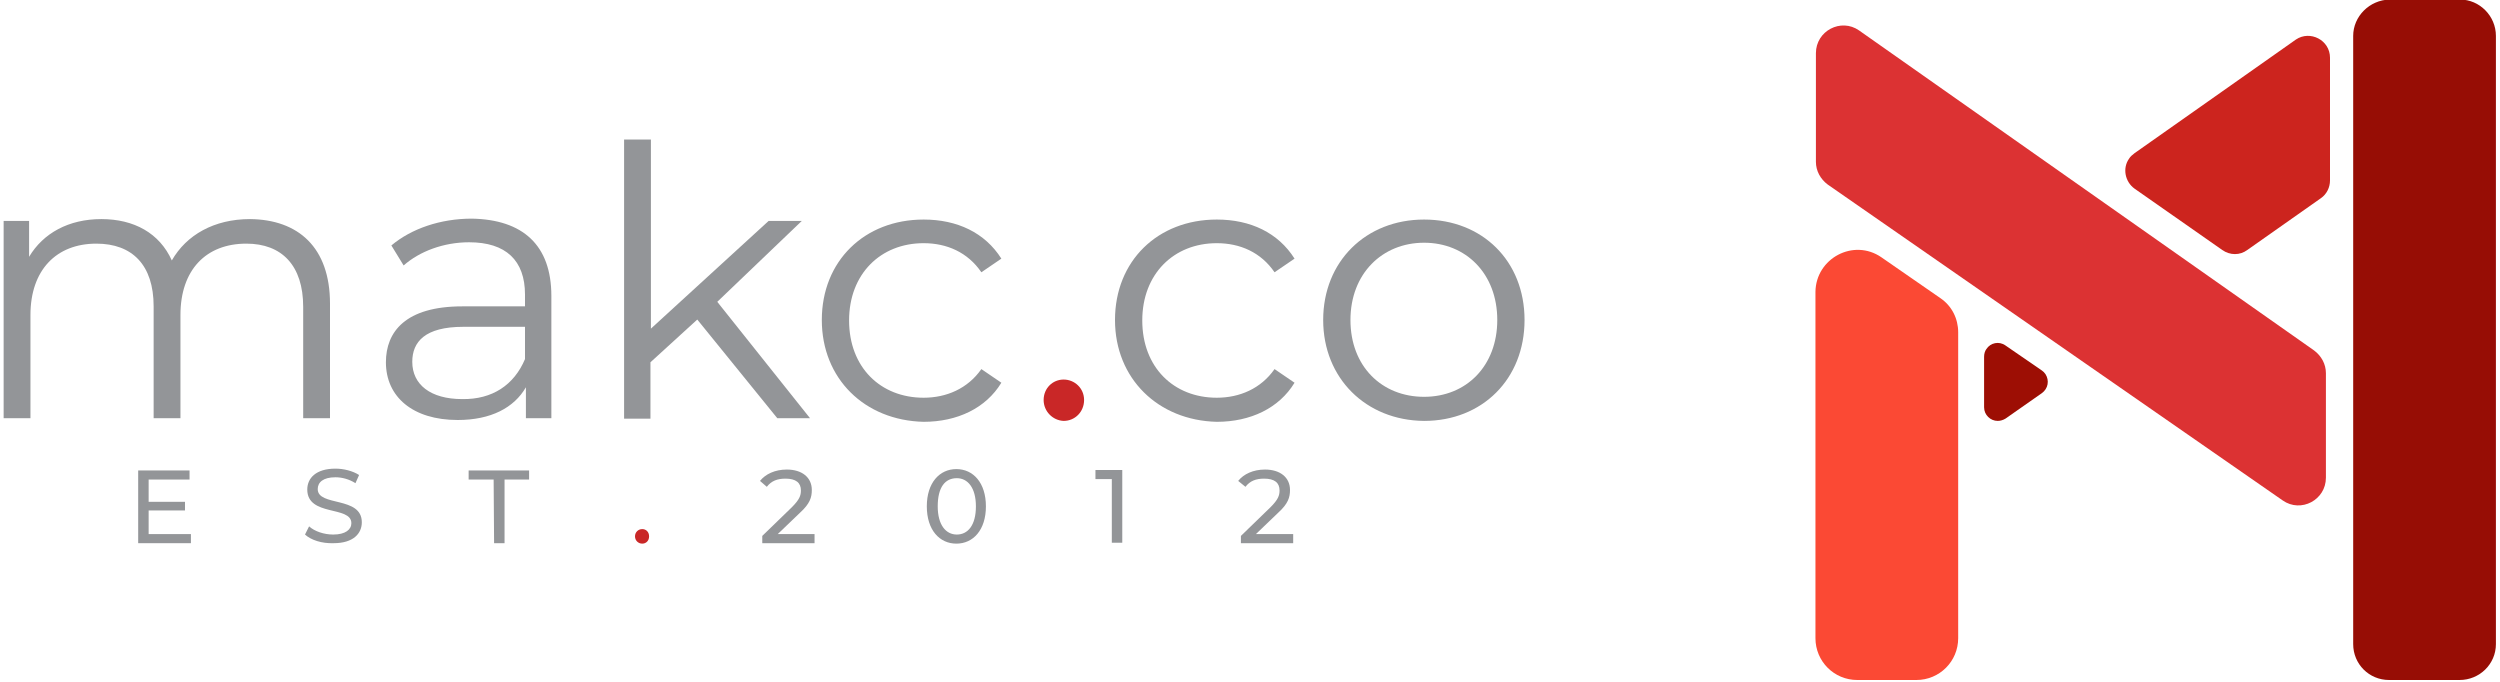
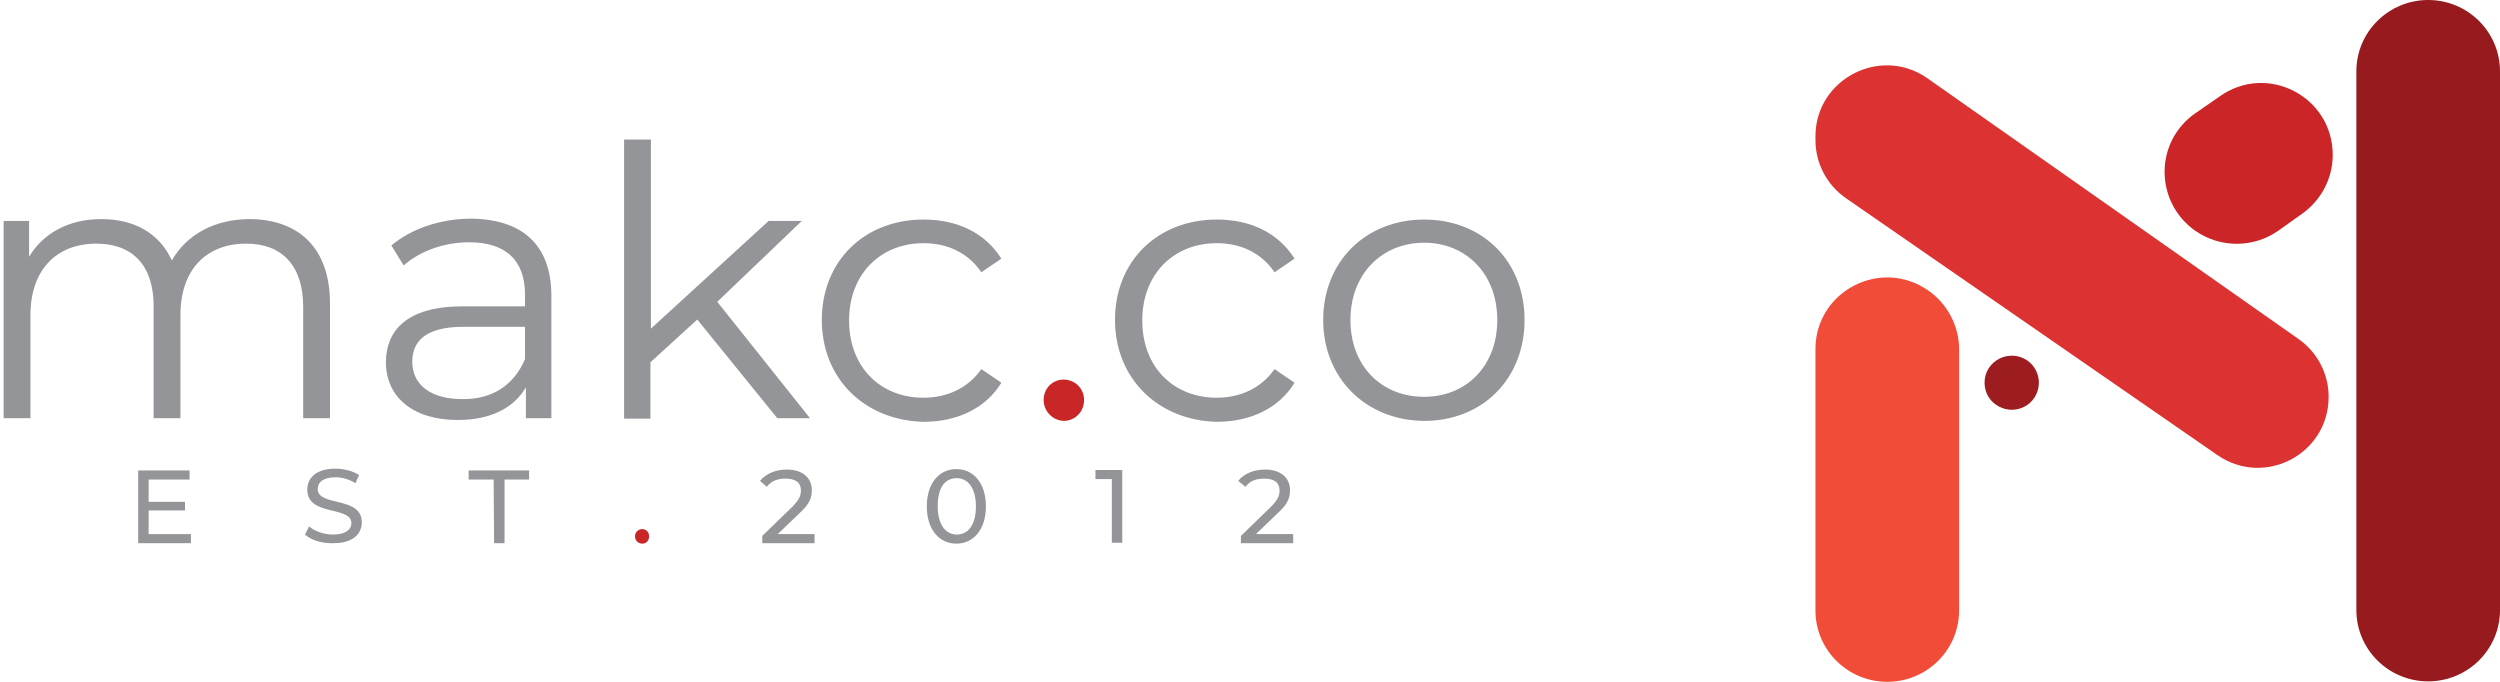
- <svg xmlns="http://www.w3.org/2000/svg" version="1.1" id="Layer_1" x="0px" y="0px" viewBox="0 0 550 150" style="enable-background:new 0 0 550 150;" xml:space="preserve">
+ <svg xmlns="http://www.w3.org/2000/svg" xmlns:xlink="http://www.w3.org/1999/xlink" version="1.1" id="Layer_1" x="0px" y="0px" viewBox="0 0 550 150" style="enable-background:new 0 0 550 150;" xml:space="preserve">
  <style type="text/css">
- 	.st0{fill:#DC3233;}
- 	.st1{fill:#FB4934;}
- 	.st2{fill:#CC241E;}
- 	.st3{fill:#9D0E04;}
- 	.st4{fill:#970D05;}
- 	.st5{fill:#939598;}
- 	.st6{fill:#C92727;}
+ 	.st0{fill:#939598;}
+ 	.st1{fill:#C92727;}
+ 	.st2{clip-path:url(#SVGID_00000028314074051516295200000007076188674481870746_);fill:#DC3332;}
+ 	.st3{clip-path:url(#SVGID_00000028314074051516295200000007076188674481870746_);fill:#F04C38;}
+ 	.st4{fill:#CC2527;}
+ 	.st5{fill:#9D1C20;}
+ 	.st6{fill:#971B1E;}
</style>
-   <path class="st0" d="M399.5,11.7v23.9c0,2,1,3.8,2.6,5l100.1,69.5c4,2.8,9.5-0.1,9.5-5v-23c0-2-1-3.8-2.6-5L409,6.7  C405,3.9,399.5,6.8,399.5,11.7z" />
-   <path class="st1" d="M413.9,56.6l13,9c2.5,1.7,3.9,4.5,3.9,7.5v67.3c0,5.1-4.1,9.2-9.2,9.2l0,0h-13c-5.1,0-9.2-4.1-9.2-9.2l0,0V64.2  C399.5,56.8,407.8,52.4,413.9,56.6z" />
-   <path class="st2" d="M512.6,12.7v27c0,1.5-0.7,3-2,3.9L494.4,55c-1.6,1.2-3.8,1.2-5.5,0l-19.3-13.5c-2.1-1.5-2.7-4.5-1.2-6.6  c0.3-0.5,0.7-0.8,1.2-1.2l35.5-25C508.2,6.6,512.6,8.8,512.6,12.7z" />
-   <path class="st3" d="M436.5,78.5v11.1c0,1.7,1.4,3,3,3c0.6,0,1.2-0.2,1.7-0.5l8-5.6c1.4-1,1.7-2.8,0.8-4.2c-0.2-0.3-0.5-0.6-0.8-0.8  l-8-5.5c-1.4-1-3.3-0.6-4.2,0.8C436.7,77.2,436.5,77.8,436.5,78.5z" />
-   <path class="st4" d="M517.7,7.9v133.8c0,4.4,3.5,7.9,7.9,7.9h15.5c4.4,0,8-3.5,8-7.9l0,0V7.9c0-4.4-3.6-8-7.9-8l0,0h-15.5  C521.3,0,517.7,3.6,517.7,7.9L517.7,7.9z" />
  <g>
-     <path class="st5" d="M72.6,66.8v25.2h-5.9V67.5c0-9.1-4.7-13.9-12.5-13.9c-8.9,0-14.5,5.8-14.5,15.7V92h-5.9V67.4   c0-9.1-4.7-13.8-12.6-13.8c-8.8,0-14.5,5.8-14.5,15.7V92H0.8V48.6h5.6v7.9c3.1-5.2,8.7-8.3,15.9-8.3s12.8,3.1,15.5,9.1   c3.2-5.6,9.3-9.1,17.2-9.1C65.6,48.3,72.6,54.4,72.6,66.8z" />
-     <path class="st5" d="M121.3,65.1V92h-5.6v-6.8c-2.6,4.5-7.7,7.2-15,7.2c-9.9,0-15.8-5.1-15.8-12.7c0-6.7,4.3-12.3,16.8-12.3h13.8   v-2.6c0-7.5-4.2-11.5-12.3-11.5c-5.6,0-10.9,2-14.4,5.1L86.1,54c4.4-3.7,10.8-5.9,17.7-5.9C115,48.3,121.3,53.9,121.3,65.1z    M115.5,79v-7.1h-13.6c-8.4,0-11.2,3.3-11.2,7.7c0,5,4,8.2,11,8.2C108.3,87.9,113.1,84.7,115.5,79z" />
-     <path class="st5" d="M153.4,70.3l-10.3,9.4v12.4h-5.8V30.7h5.9v41.6l25.9-23.7h7.3l-18.6,17.8L178.2,92H171L153.4,70.3z" />
-     <path class="st5" d="M180.8,70.4c0-13,9.4-22.1,22.4-22.1c7.4,0,13.5,2.9,17.1,8.6l-4.4,3c-3-4.4-7.6-6.4-12.7-6.4   c-9.5,0-16.4,6.8-16.4,17c0,10.3,6.9,17,16.4,17c5,0,9.7-2,12.7-6.3l4.4,3c-3.4,5.6-9.7,8.6-17.1,8.6   C190.2,92.5,180.8,83.3,180.8,70.4z" />
-     <path class="st6" d="M229.6,88c0-2.6,2-4.5,4.4-4.5s4.5,1.9,4.5,4.5c0,2.6-2,4.6-4.5,4.6C231.6,92.5,229.6,90.5,229.6,88z" />
-     <path class="st5" d="M245.3,70.4c0-13,9.4-22.1,22.4-22.1c7.4,0,13.5,2.9,17.1,8.6l-4.4,3c-3-4.4-7.6-6.4-12.7-6.4   c-9.5,0-16.4,6.8-16.4,17c0,10.3,6.9,17,16.4,17c5,0,9.7-2,12.7-6.3l4.4,3c-3.4,5.6-9.7,8.6-17.1,8.6   C254.8,92.5,245.3,83.3,245.3,70.4z" />
-     <path class="st5" d="M291.1,70.4c0-12.9,9.4-22.1,22.2-22.1c12.8,0,22.1,9.1,22.1,22.1s-9.3,22.2-22.1,22.2   C300.5,92.5,291.1,83.2,291.1,70.4z M329.4,70.4c0-10.2-6.9-17-16.1-17s-16.2,6.8-16.2,17s6.9,16.9,16.2,16.9   S329.4,80.5,329.4,70.4z" />
+     <path class="st0" d="M72.6,66.8V92h-5.9V67.5c0-9.1-4.7-13.9-12.5-13.9c-8.9,0-14.5,5.8-14.5,15.7V92h-5.9V67.4   c0-9.1-4.7-13.8-12.6-13.8c-8.8,0-14.5,5.8-14.5,15.7V92H0.8V48.6h5.6v7.9c3.1-5.2,8.7-8.3,15.9-8.3s12.8,3.1,15.5,9.1   c3.2-5.6,9.3-9.1,17.2-9.1C65.6,48.3,72.6,54.4,72.6,66.8z" />
+     <path class="st0" d="M121.3,65.1V92h-5.6v-6.8c-2.6,4.5-7.7,7.2-15,7.2c-9.9,0-15.8-5.1-15.8-12.7c0-6.7,4.3-12.3,16.8-12.3h13.8   v-2.6c0-7.5-4.2-11.5-12.3-11.5c-5.6,0-10.9,2-14.4,5.1L86.1,54c4.4-3.7,10.8-5.9,17.7-5.9C115,48.3,121.3,53.9,121.3,65.1z    M115.5,79v-7.1h-13.6c-8.4,0-11.2,3.3-11.2,7.7c0,5,4,8.2,11,8.2C108.3,87.9,113.1,84.7,115.5,79z" />
+     <path class="st0" d="M153.4,70.3l-10.3,9.4v12.4h-5.8V30.7h5.9v41.6l25.9-23.7h7.3l-18.6,17.8L178.2,92H171L153.4,70.3z" />
+     <path class="st0" d="M180.8,70.4c0-13,9.4-22.1,22.4-22.1c7.4,0,13.5,2.9,17.1,8.6l-4.4,3c-3-4.4-7.6-6.4-12.7-6.4   c-9.5,0-16.4,6.8-16.4,17c0,10.3,6.9,17,16.4,17c5,0,9.7-2,12.7-6.3l4.4,3c-3.4,5.6-9.7,8.6-17.1,8.6   C190.2,92.5,180.8,83.3,180.8,70.4z" />
+     <path class="st1" d="M229.6,88c0-2.6,2-4.5,4.4-4.5s4.5,1.9,4.5,4.5s-2,4.6-4.5,4.6C231.6,92.5,229.6,90.5,229.6,88z" />
+     <path class="st0" d="M245.3,70.4c0-13,9.4-22.1,22.4-22.1c7.4,0,13.5,2.9,17.1,8.6l-4.4,3c-3-4.4-7.6-6.4-12.7-6.4   c-9.5,0-16.4,6.8-16.4,17c0,10.3,6.9,17,16.4,17c5,0,9.7-2,12.7-6.3l4.4,3c-3.4,5.6-9.7,8.6-17.1,8.6   C254.8,92.5,245.3,83.3,245.3,70.4z" />
+     <path class="st0" d="M291.1,70.4c0-12.9,9.4-22.1,22.2-22.1c12.8,0,22.1,9.1,22.1,22.1s-9.3,22.2-22.1,22.2   C300.5,92.5,291.1,83.2,291.1,70.4z M329.4,70.4c0-10.2-6.9-17-16.1-17s-16.2,6.8-16.2,17s6.9,16.9,16.2,16.9   S329.4,80.5,329.4,70.4z" />
  </g>
  <g>
-     <path class="st5" d="M42,117.5v2H30.4v-16h11.3v2h-9v4.9h8v1.9h-8v5.2L42,117.5L42,117.5z" />
-     <path class="st5" d="M67.1,117.6l0.9-1.8c1.2,1.1,3.3,1.8,5.3,1.8c2.7,0,4-1.1,4-2.5c0-3.9-9.7-1.4-9.7-7.4c0-2.5,1.9-4.6,6.2-4.6   c1.8,0,3.8,0.5,5.2,1.4l-0.8,1.8c-1.4-0.9-3-1.3-4.4-1.3c-2.7,0-3.9,1.1-3.9,2.6c0,3.9,9.7,1.5,9.7,7.3c0,2.5-1.9,4.6-6.2,4.6   C70.8,119.6,68.4,118.8,67.1,117.6z" />
-     <path class="st5" d="M108.6,105.5h-5.5v-2h13.3v2H111v14h-2.3L108.6,105.5L108.6,105.5z" />
-     <path class="st6" d="M139.7,118c0-0.9,0.7-1.6,1.6-1.6c0.8,0,1.5,0.6,1.5,1.6s-0.7,1.6-1.5,1.6C140.4,119.6,139.7,118.9,139.7,118z   " />
-     <path class="st5" d="M179.2,117.5v2h-11.5v-1.6l6.5-6.3c1.7-1.7,2-2.6,2-3.7c0-1.7-1.1-2.6-3.4-2.6c-1.8,0-3.1,0.5-4.1,1.8   l-1.5-1.3c1.2-1.5,3.3-2.5,5.9-2.5c3.3,0,5.5,1.7,5.5,4.5c0,1.6-0.4,3-2.6,5l-4.9,4.7C171,117.5,179.2,117.5,179.2,117.5z" />
-     <path class="st5" d="M203.9,111.4c0-5.2,2.8-8.2,6.5-8.2c3.7,0,6.5,3,6.5,8.2c0,5.2-2.8,8.2-6.5,8.2   C206.7,119.6,203.9,116.6,203.9,111.4z M214.7,111.4c0-4.1-1.8-6.2-4.2-6.2c-2.6,0-4.2,2-4.2,6.2c0,4.1,1.8,6.2,4.2,6.2   C212.9,117.6,214.7,115.6,214.7,111.4z" />
-     <path class="st5" d="M246.9,103.4v16h-2.3v-14H241v-2H246.9z" />
-     <path class="st5" d="M284.5,117.5v2H273v-1.6l6.5-6.3c1.7-1.7,2-2.6,2-3.7c0-1.7-1.1-2.6-3.4-2.6c-1.8,0-3.1,0.5-4.1,1.8l-1.6-1.3   c1.2-1.5,3.3-2.5,5.9-2.5c3.3,0,5.5,1.7,5.5,4.5c0,1.6-0.4,3-2.6,5l-4.9,4.7H284.5z" />
+     <path class="st0" d="M42,117.5v2H30.4v-16h11.3v2h-9v4.9h8v1.9h-8v5.2H42L42,117.5z" />
+     <path class="st0" d="M67.1,117.6l0.9-1.8c1.2,1.1,3.3,1.8,5.3,1.8c2.7,0,4-1.1,4-2.5c0-3.9-9.7-1.4-9.7-7.4c0-2.5,1.9-4.6,6.2-4.6   c1.8,0,3.8,0.5,5.2,1.4l-0.8,1.8c-1.4-0.9-3-1.3-4.4-1.3c-2.7,0-3.9,1.1-3.9,2.6c0,3.9,9.7,1.5,9.7,7.3c0,2.5-1.9,4.6-6.2,4.6   C70.8,119.6,68.4,118.8,67.1,117.6z" />
+     <path class="st0" d="M108.6,105.5h-5.5v-2h13.3v2H111v14h-2.3L108.6,105.5L108.6,105.5z" />
+     <path class="st1" d="M139.7,118c0-0.9,0.7-1.6,1.6-1.6c0.8,0,1.5,0.6,1.5,1.6s-0.7,1.6-1.5,1.6C140.4,119.6,139.7,118.9,139.7,118z   " />
+     <path class="st0" d="M179.2,117.5v2h-11.5v-1.6l6.5-6.3c1.7-1.7,2-2.6,2-3.7c0-1.7-1.1-2.6-3.4-2.6c-1.8,0-3.1,0.5-4.1,1.8   l-1.5-1.3c1.2-1.5,3.3-2.5,5.9-2.5c3.3,0,5.5,1.7,5.5,4.5c0,1.6-0.4,3-2.6,5l-4.9,4.7C171,117.5,179.2,117.5,179.2,117.5z" />
+     <path class="st0" d="M203.9,111.4c0-5.2,2.8-8.2,6.5-8.2s6.5,3,6.5,8.2s-2.8,8.2-6.5,8.2S203.9,116.6,203.9,111.4z M214.7,111.4   c0-4.1-1.8-6.2-4.2-6.2c-2.6,0-4.2,2-4.2,6.2c0,4.1,1.8,6.2,4.2,6.2S214.7,115.6,214.7,111.4z" />
+     <path class="st0" d="M246.9,103.4v16h-2.3v-14H241v-2H246.9z" />
+     <path class="st0" d="M284.5,117.5v2H273v-1.6l6.5-6.3c1.7-1.7,2-2.6,2-3.7c0-1.7-1.1-2.6-3.4-2.6c-1.8,0-3.1,0.5-4.1,1.8l-1.6-1.3   c1.2-1.5,3.3-2.5,5.9-2.5c3.3,0,5.5,1.7,5.5,4.5c0,1.6-0.4,3-2.6,5l-4.9,4.7H284.5z" />
+   </g>
+   <g>
+     <g>
+       <defs>
+         <rect id="SVGID_1_" x="399.4" y="0" width="150.6" height="150" />
+       </defs>
+       <clipPath id="SVGID_00000057850968674422742660000004185597418607807894_">
+         <use xlink:href="#SVGID_1_" style="overflow:visible;" />
+       </clipPath>
+       <path style="clip-path:url(#SVGID_00000057850968674422742660000004185597418607807894_);fill:#DC3332;" d="M399.4,30v0.8    c0,5.1,2.5,9.9,6.7,12.8l81.7,56.5c10.4,7.2,24.5-0.2,24.5-12.8l0,0c0-5.1-2.5-9.8-6.6-12.7L424,17.2    C413.7,10,399.4,17.4,399.4,30L399.4,30z" />
+       <path style="clip-path:url(#SVGID_00000057850968674422742660000004185597418607807894_);fill:#F04C38;" d="M424.2,63.9    L424.2,63.9c4.2,2.9,6.8,7.8,6.8,12.9v57.5c0,8.7-7.1,15.7-15.8,15.7h0c-8.7,0-15.8-7-15.8-15.7V76.8    C399.4,64.1,413.7,56.6,424.2,63.9L424.2,63.9z" />
+     </g>
+     <path class="st4" d="M513.2,34.1L513.2,34.1c0,5.1-2.5,9.9-6.7,12.9l-5.2,3.7c-5.5,3.9-12.8,3.9-18.3,0.1l0,0   c-9-6.3-9.1-19.6,0-25.9l5.2-3.6C498.7,13.7,513.2,21.2,513.2,34.1L513.2,34.1z" />
+     <g>
+       <path class="st5" d="M436.6,84.2L436.6,84.2c0,4.8,5.4,7.6,9.4,4.9l0,0c3.4-2.4,3.4-7.4,0-9.8l0,0C442,76.6,436.6,79.4,436.6,84.2    L436.6,84.2z" />
+       <path class="st6" d="M518.4,15.7v118.5c0,8.7,7.1,15.7,15.8,15.7l0,0c8.7,0,15.8-7,15.8-15.7l0-118.5C550,7,542.9,0,534.2,0h0    C525.5,0,518.4,7,518.4,15.7L518.4,15.7z" />
+     </g>
  </g>
</svg>
